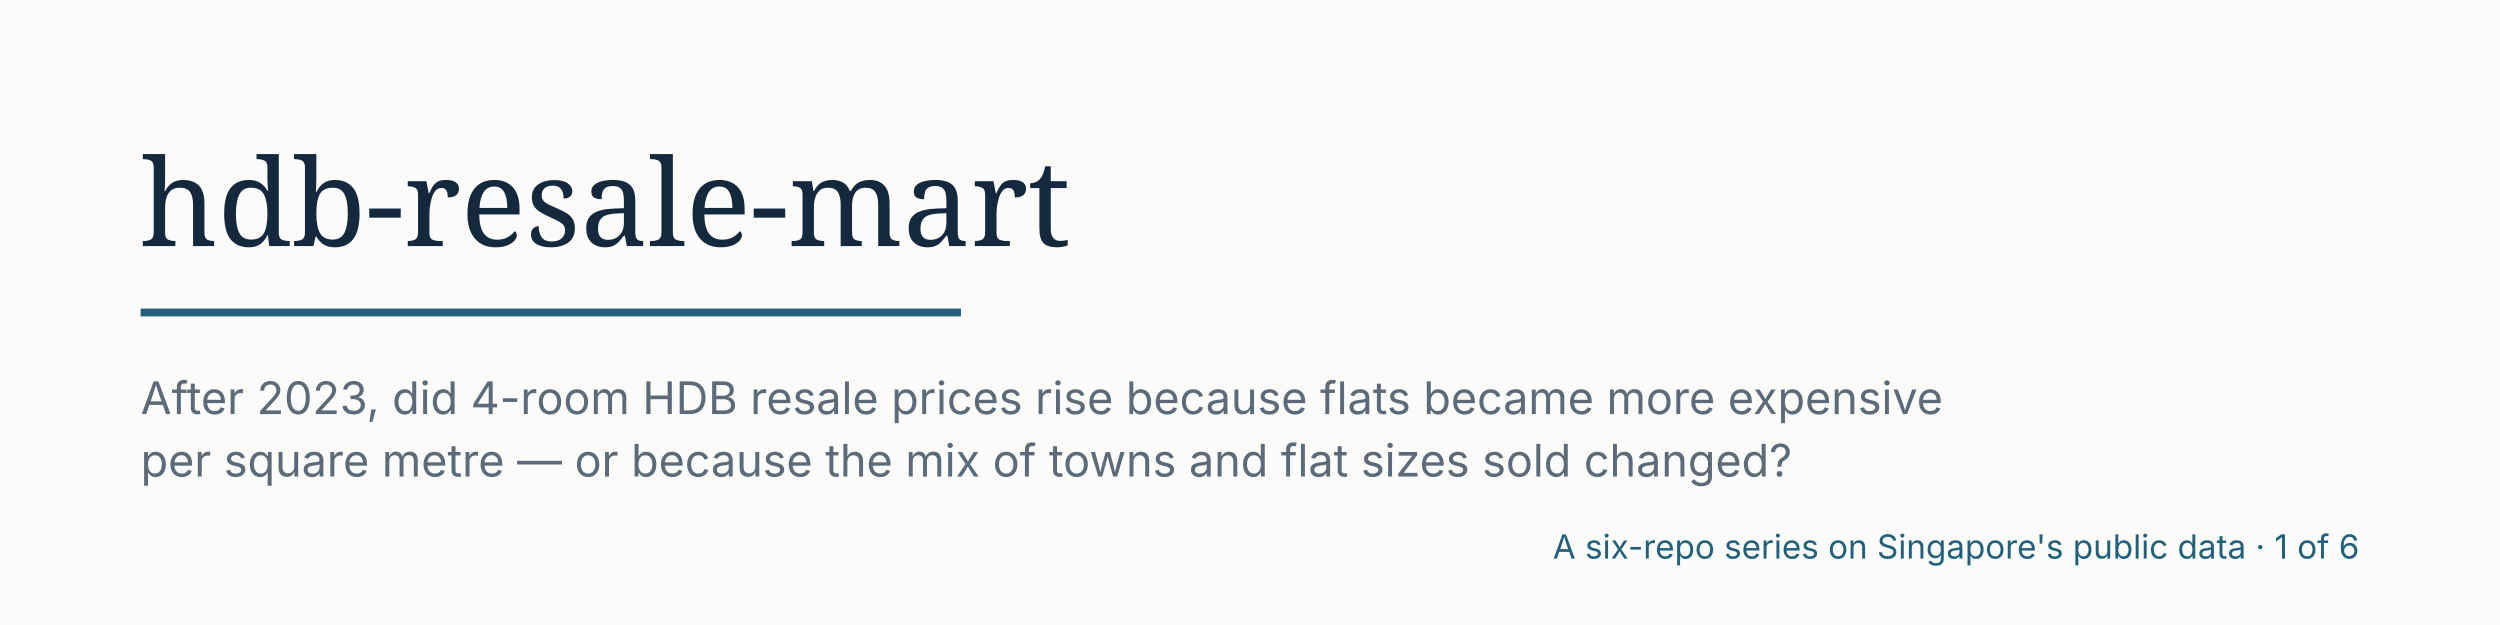
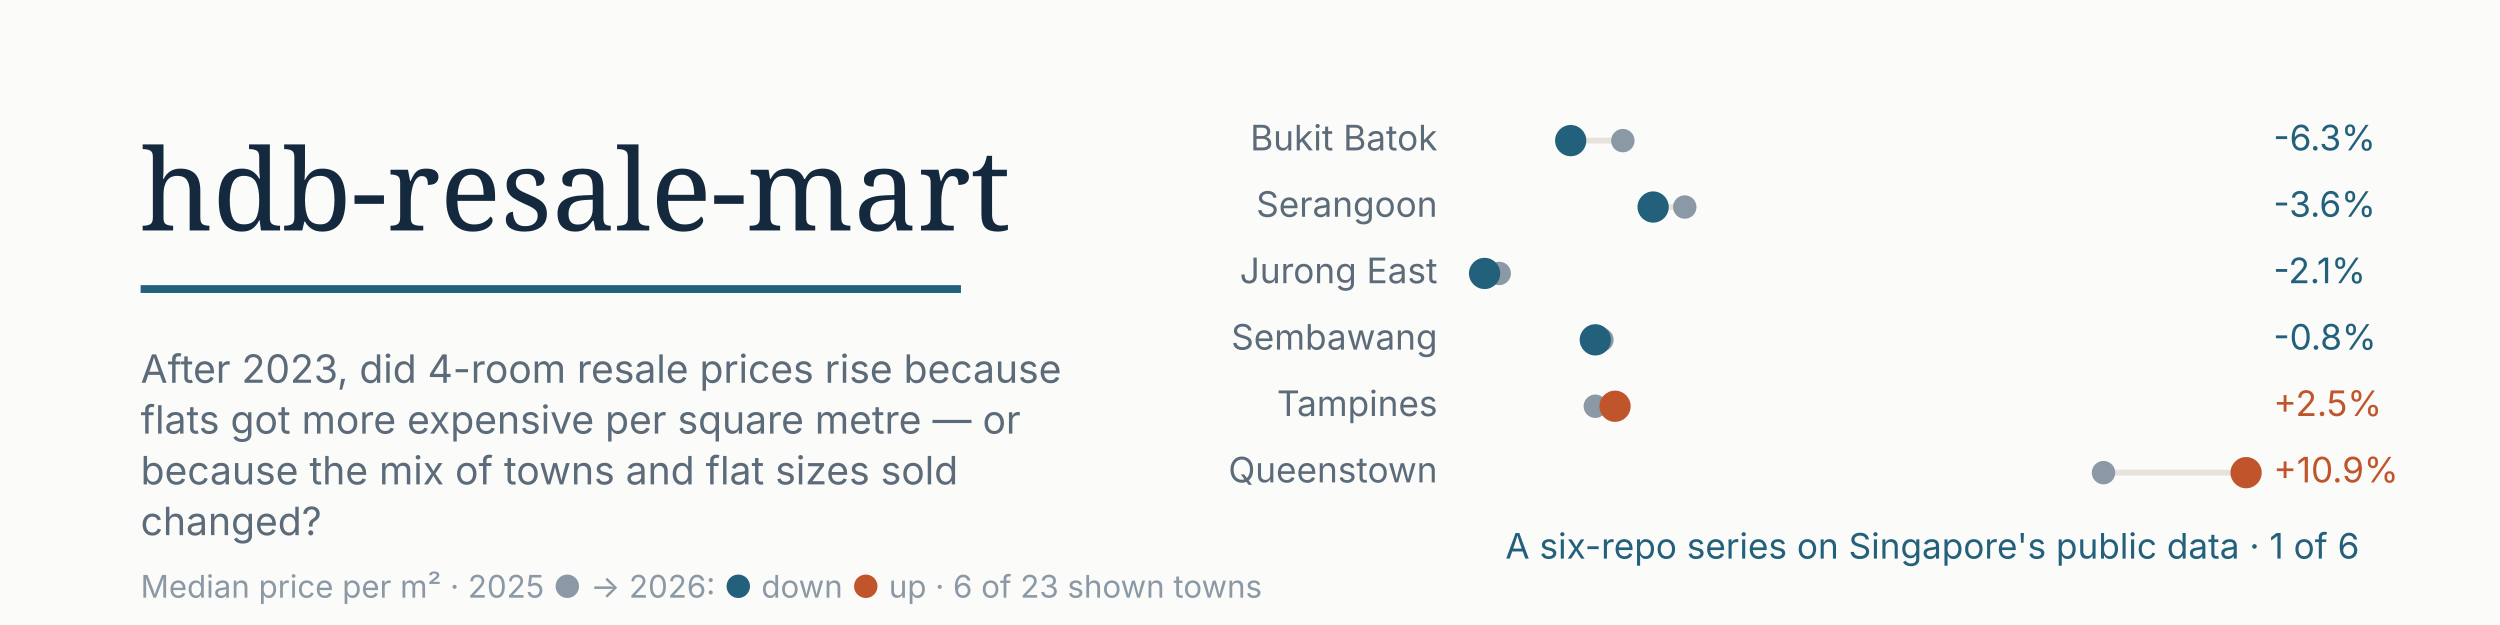
- <svg xmlns="http://www.w3.org/2000/svg" width="1280" height="320" viewBox="0 0 1280 320" role="img" aria-label="hdb-resale-mart — a six-repo series on Singapore's public data">
+ <svg xmlns="http://www.w3.org/2000/svg" width="1280" height="320" viewBox="0 0 1280 320" role="img" aria-label="hdb-resale-mart — 4-room resale price per m2 by town, Q3 2025 to Q3 2026: a six-repo series on Singapore's public data">
  <rect width="1280" height="320" fill="#FBFBF9" />
-   <text x="72" y="126" font-family="Georgia, 'Source Serif 4', serif" font-size="62" fill="#14293D">hdb-resale-mart</text>
-   <rect x="72" y="158" width="420" height="4" fill="#22607B" />
-   <text x="72" y="212" font-family="Inter, 'Helvetica Neue', Arial, sans-serif" font-size="23" fill="#5C6B79">After 2023, did 4-room HDB resale prices rise because flats became more expensive</text>
-   <text x="72" y="244" font-family="Inter, 'Helvetica Neue', Arial, sans-serif" font-size="23" fill="#5C6B79">per square metre — or because the mix of towns and flat sizes sold changed?</text>
-   <text x="1208" y="286" text-anchor="end" font-family="Inter, 'Helvetica Neue', Arial, sans-serif" font-size="17" fill="#22607B">A six-repo series on Singapore's public data · 1 of 6</text>
+   <text x="72" y="118" font-family="Georgia, 'Source Serif 4', serif" font-size="58" fill="#14293D">hdb-resale-mart</text>
+   <rect x="72" y="146" width="420" height="4" fill="#22607B" />
+   <text x="72" y="196" font-family="Inter, 'Helvetica Neue', Arial, sans-serif" font-size="20" fill="#5C6B79">After 2023, did 4-room resale prices rise because</text>
+   <text x="72" y="222" font-family="Inter, 'Helvetica Neue', Arial, sans-serif" font-size="20" fill="#5C6B79">flats got more expensive per square metre — or</text>
+   <text x="72" y="248" font-family="Inter, 'Helvetica Neue', Arial, sans-serif" font-size="20" fill="#5C6B79">because the mix of towns and flat sizes sold</text>
+   <text x="72" y="274" font-family="Inter, 'Helvetica Neue', Arial, sans-serif" font-size="20" fill="#5C6B79">changed?</text>
+   <text x="72" y="306" font-family="Inter, 'Helvetica Neue', Arial, sans-serif" font-size="16" fill="#8B98A5">Median price per m² · 2025 <tspan fill="#8B98A5">●</tspan> → 2026: <tspan fill="#22607B">●</tspan> down <tspan fill="#C0552B">●</tspan> up · 6 of 23 shown towns</text>
+   <line x1="830.9" y1="72" x2="804.2" y2="72" stroke="#E7E3DC" stroke-width="3" />
+   <circle cx="830.9" cy="72" r="6" fill="#8B98A5" />
+   <circle cx="804.2" cy="72" r="8" fill="#22607B" />
+   <text x="736" y="77" text-anchor="end" font-family="Inter, Helvetica, Arial, sans-serif" font-size="18" fill="#5C6B79">Bukit Batok</text>
+   <text x="1164" y="77" font-family="Inter, Helvetica, Arial, sans-serif" font-size="18" fill="#22607B">-6.3%</text>
+   <line x1="862.6" y1="106" x2="846.4" y2="106" stroke="#E7E3DC" stroke-width="3" />
+   <circle cx="862.6" cy="106" r="6" fill="#8B98A5" />
+   <circle cx="846.4" cy="106" r="8" fill="#22607B" />
+   <text x="736" y="111" text-anchor="end" font-family="Inter, Helvetica, Arial, sans-serif" font-size="18" fill="#5C6B79">Serangoon</text>
+   <text x="1164" y="111" font-family="Inter, Helvetica, Arial, sans-serif" font-size="18" fill="#22607B">-3.6%</text>
+   <line x1="767.6" y1="140" x2="760.1" y2="140" stroke="#E7E3DC" stroke-width="3" />
+   <circle cx="767.6" cy="140" r="6" fill="#8B98A5" />
+   <circle cx="760.1" cy="140" r="8" fill="#22607B" />
+   <text x="736" y="145" text-anchor="end" font-family="Inter, Helvetica, Arial, sans-serif" font-size="18" fill="#5C6B79">Jurong East</text>
+   <text x="1164" y="145" font-family="Inter, Helvetica, Arial, sans-serif" font-size="18" fill="#22607B">-2.1%</text>
+   <line x1="820.2" y1="174" x2="816.8" y2="174" stroke="#E7E3DC" stroke-width="3" />
+   <circle cx="820.2" cy="174" r="6" fill="#8B98A5" />
+   <circle cx="816.8" cy="174" r="8" fill="#22607B" />
+   <text x="736" y="179" text-anchor="end" font-family="Inter, Helvetica, Arial, sans-serif" font-size="18" fill="#5C6B79">Sembawang</text>
+   <text x="1164" y="179" font-family="Inter, Helvetica, Arial, sans-serif" font-size="18" fill="#22607B">-0.8%</text>
+   <line x1="816.8" y1="208" x2="826.9" y2="208" stroke="#E7E3DC" stroke-width="3" />
+   <circle cx="816.8" cy="208" r="6" fill="#8B98A5" />
+   <circle cx="826.9" cy="208" r="8" fill="#C0552B" />
+   <text x="736" y="213" text-anchor="end" font-family="Inter, Helvetica, Arial, sans-serif" font-size="18" fill="#5C6B79">Tampines</text>
+   <text x="1164" y="213" font-family="Inter, Helvetica, Arial, sans-serif" font-size="18" fill="#C0552B">+2.5%</text>
+   <line x1="1077.0" y1="242" x2="1150.0" y2="242" stroke="#E7E3DC" stroke-width="3" />
+   <circle cx="1077.0" cy="242" r="6" fill="#8B98A5" />
+   <circle cx="1150.0" cy="242" r="8" fill="#C0552B" />
+   <text x="736" y="247" text-anchor="end" font-family="Inter, Helvetica, Arial, sans-serif" font-size="18" fill="#5C6B79">Queenstown</text>
+   <text x="1164" y="247" font-family="Inter, Helvetica, Arial, sans-serif" font-size="18" fill="#C0552B">+10.9%</text>
+   <text x="1208" y="286" text-anchor="end" font-family="Inter, 'Helvetica Neue', Arial, sans-serif" font-size="18" fill="#22607B">A six-repo series on Singapore's public data · 1 of 6</text>
</svg>
